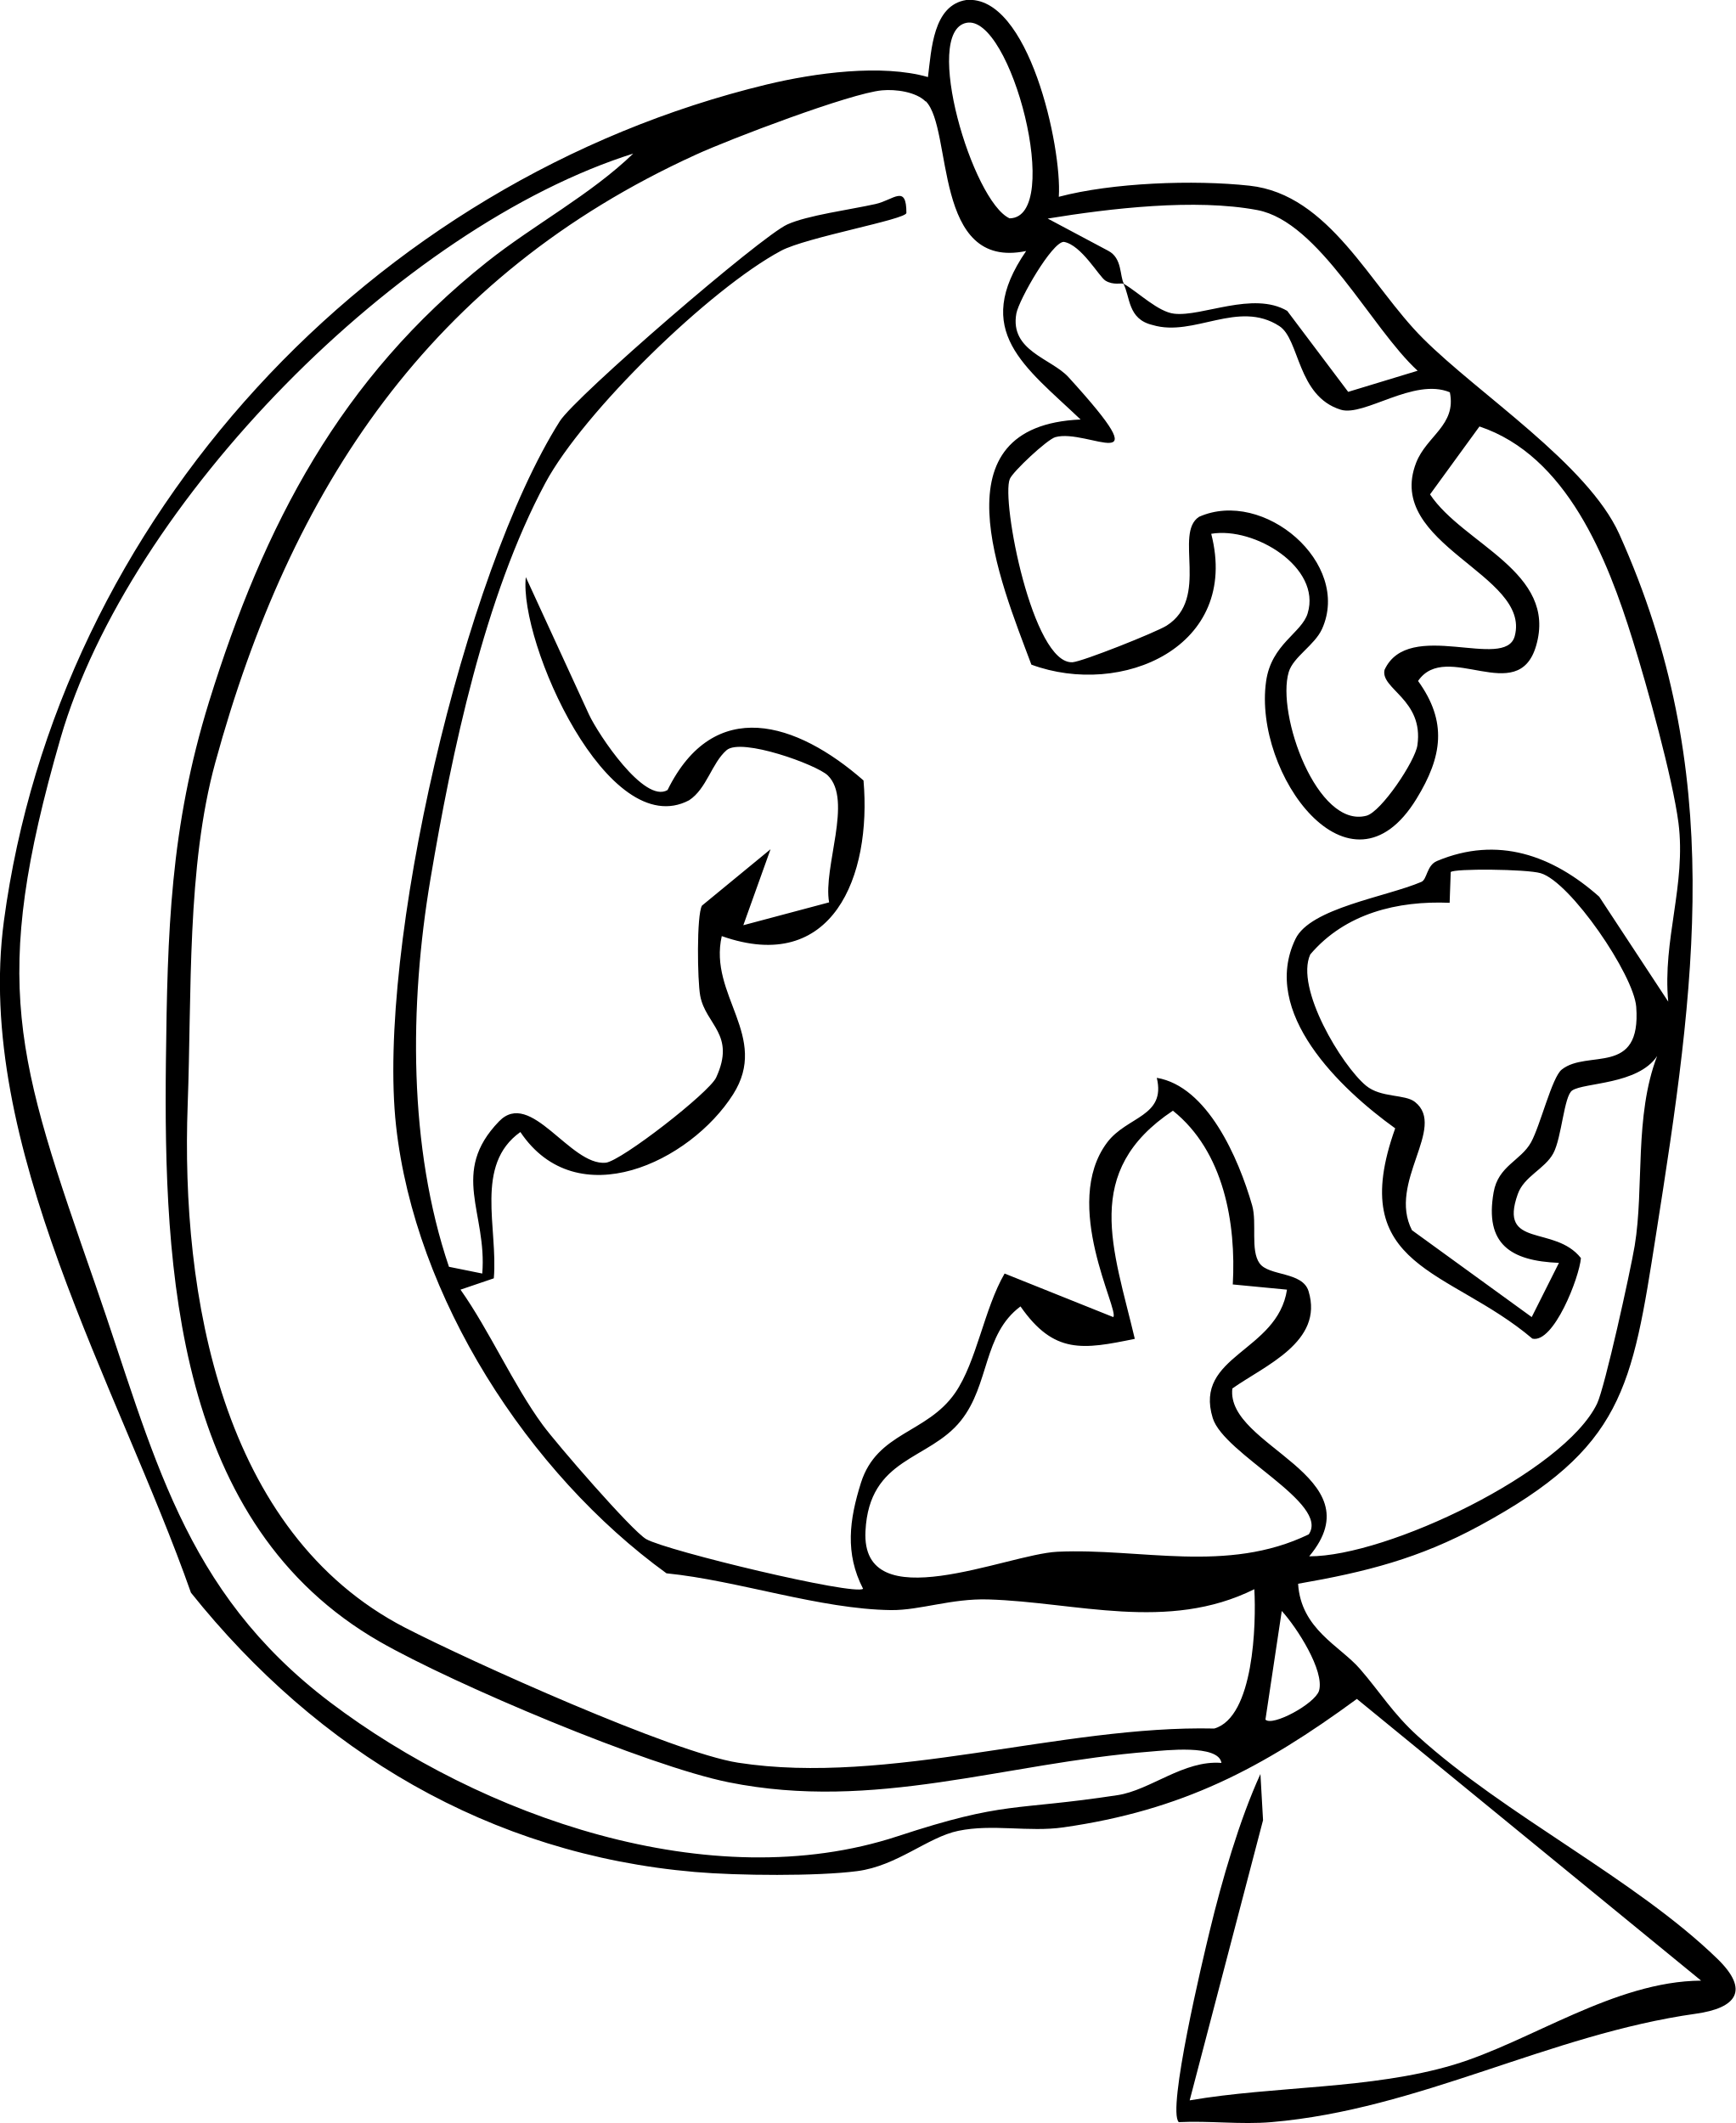
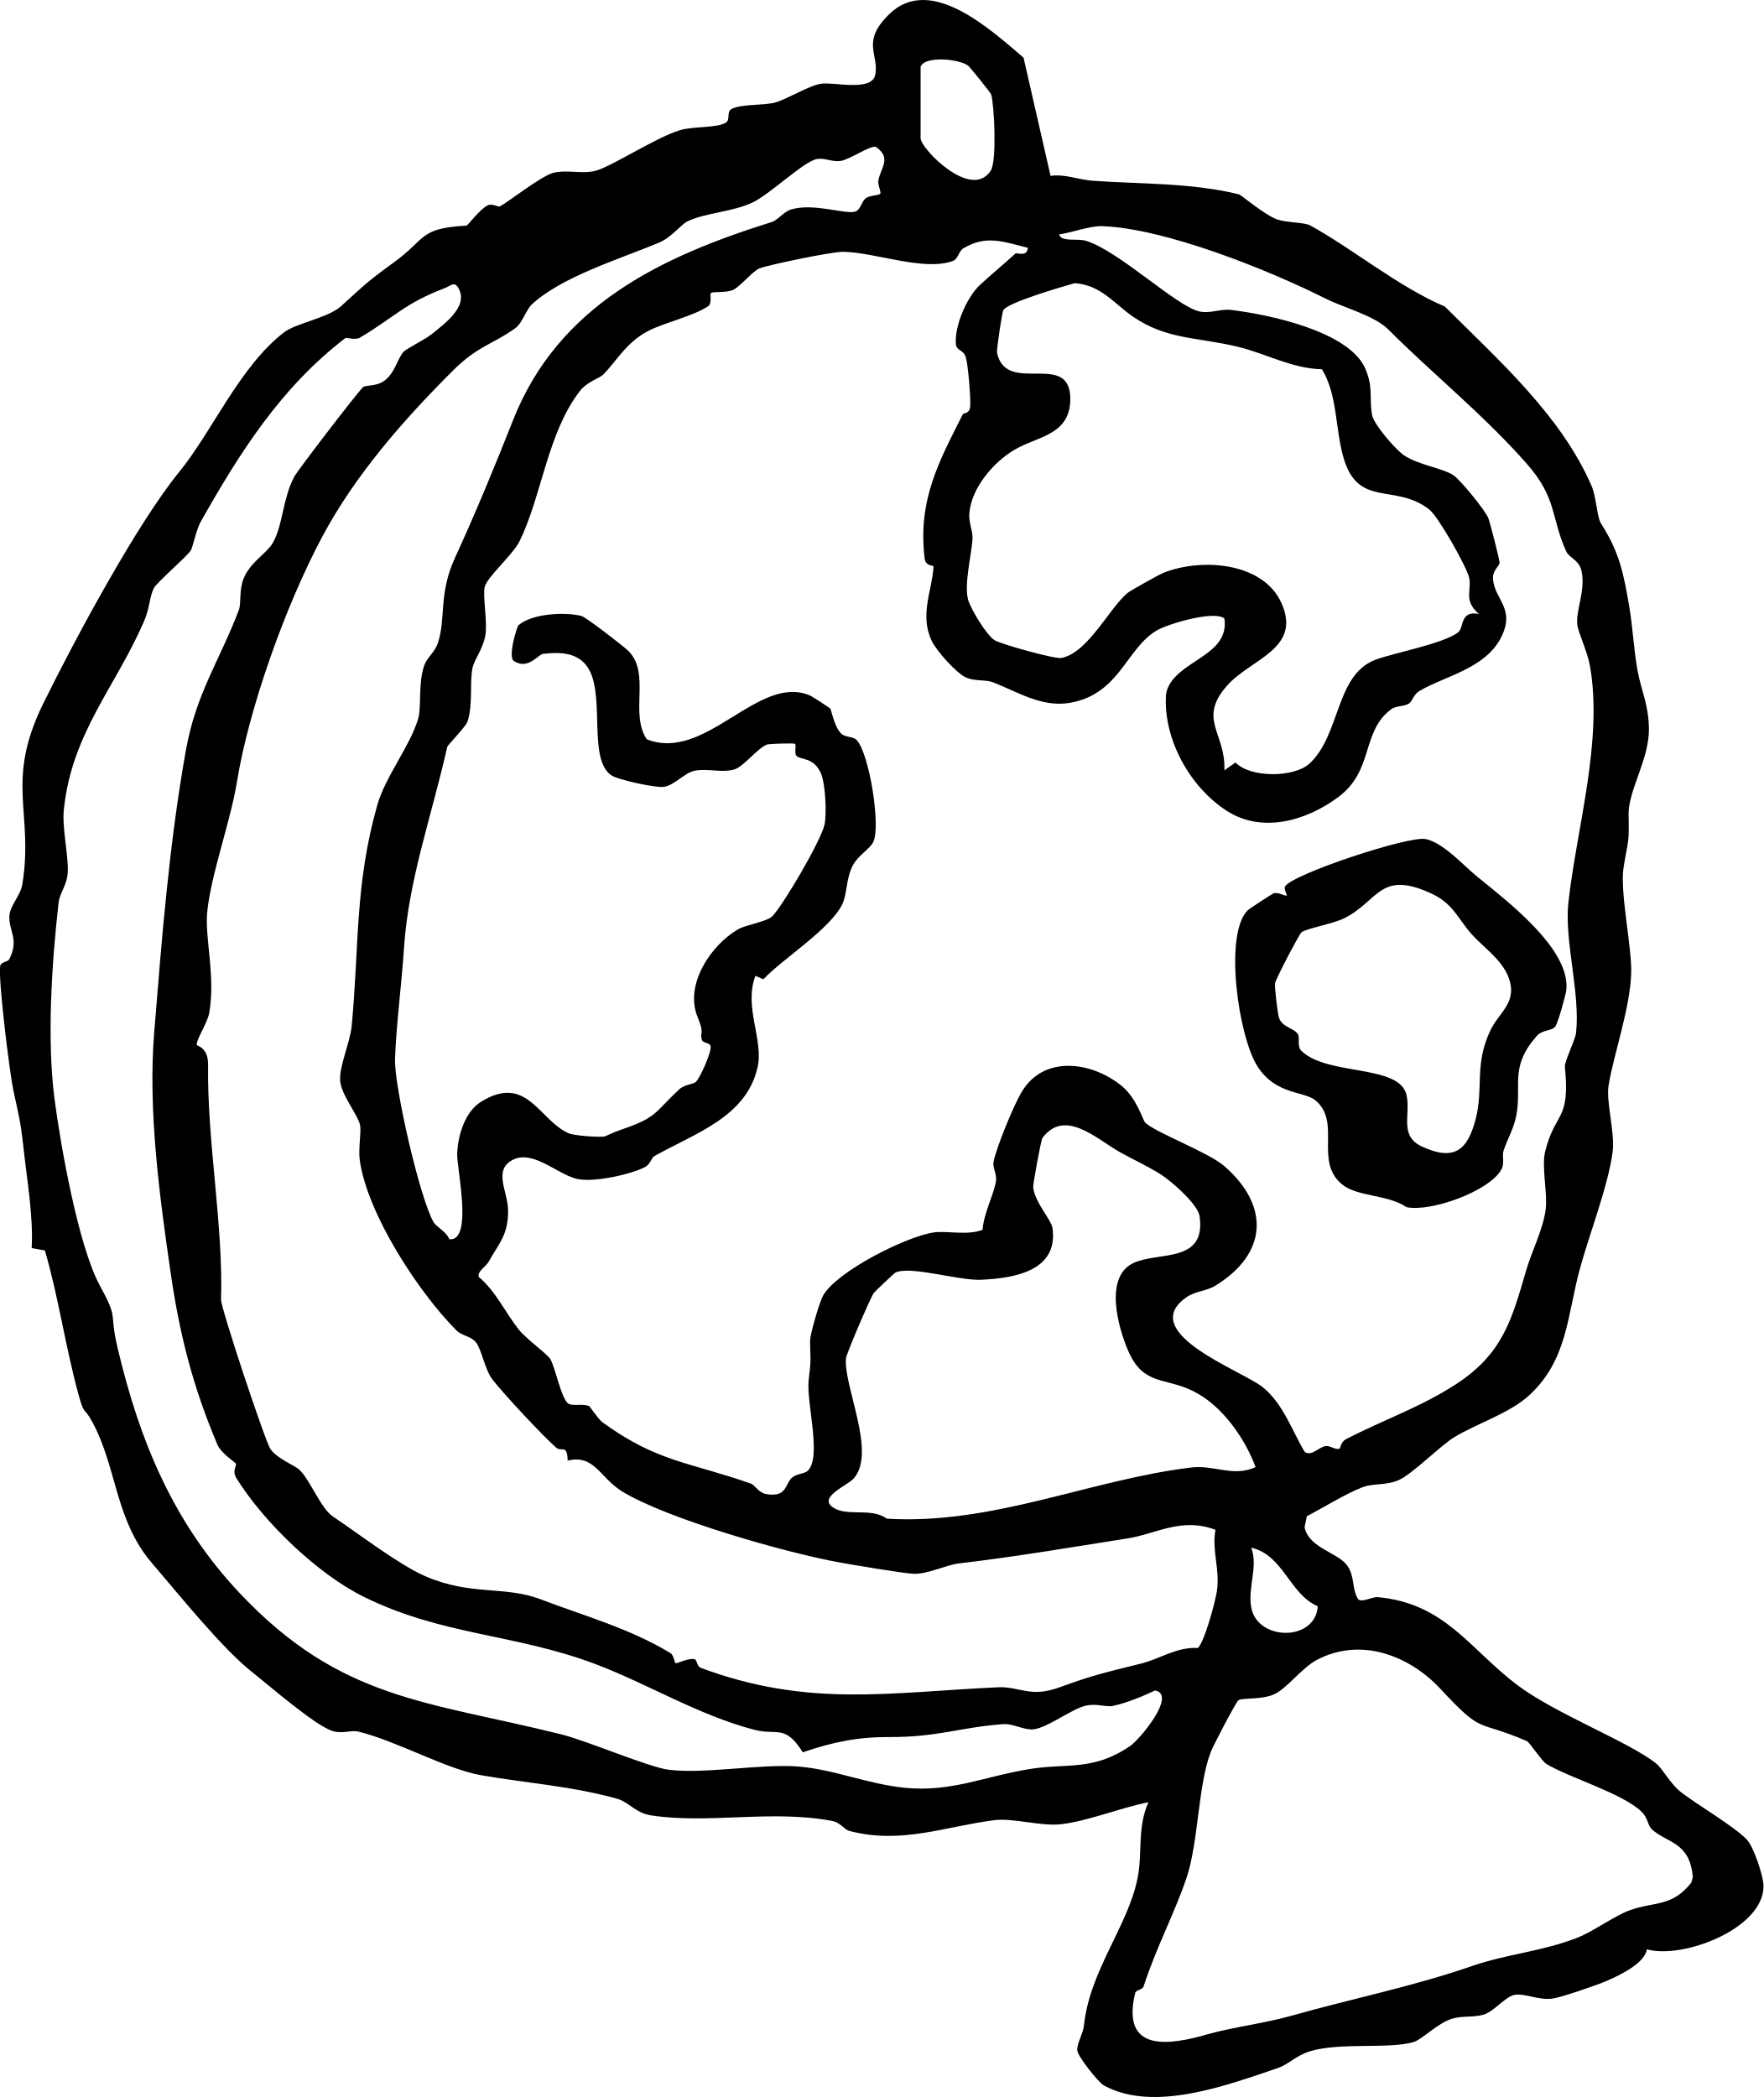
- <svg xmlns="http://www.w3.org/2000/svg" id="Layer_2" data-name="Layer 2" viewBox="0 0 79.7 97.52">
-   <g id="Layer_1-2" data-name="Layer 1">
-     <path d="M48.63,9.04c2.45-.65,6.2-.79,8.76-.51,3.68.4,5.54,4.6,7.97,7.02,2.56,2.56,7.56,5.77,9.01,8.98,4.93,10.95,3.49,20.73,1.69,32.17-1.11,7.08-1.5,9.8-8.1,13.38-2.78,1.51-5.23,2.13-8.34,2.67.13,2.09,1.92,2.85,2.84,3.91s1.52,2.06,2.66,3.09c4.01,3.64,9.97,6.55,13.76,10.23,1.5,1.46.86,2.26-.99,2.52-6.74.95-12.7,4.4-19.5,4.98-1.4.12-2.85-.07-4.25,0-.55-.54,1.11-7.51,1.43-8.82.54-2.24,1.36-5.08,2.32-7.17l.12,2.12-3.37,12.87c3.9-.67,8.32-.5,12.11-1.63,3.54-1.06,7.39-3.84,11.38-3.87l-15.81-12.94c-4.35,3.19-8.03,5.12-13.48,5.9-1.6.23-3.25-.17-4.83.16-1.4.29-2.8,1.61-4.64,1.85s-5.48.21-7.45.04c-9.44-.81-17.32-5.54-23.15-12.83C5.45,63.72-1.19,52.56.18,42.3,2.66,23.82,16.99,8.29,35.22,3.88c2.21-.53,5.27-.95,7.4-.34.16-1.25.23-3.3,1.76-3.54,2.87-.26,4.4,6.77,4.25,9.03ZM44.38,1.05c-2.03.43.29,8.21,1.99,8.98,2.49-.04.06-9.42-1.99-8.98ZM42.51,4.66c-.44-.44-1.37-.57-2-.51-1.45.13-7.02,2.25-8.56,2.96-12.21,5.57-18.61,15.32-22.06,27.91-1.32,4.81-1.08,10.62-1.27,15.72-.32,8.72,1.53,19.66,9.99,24.03,3.01,1.55,12.28,5.73,15.29,6.2,6.9,1.07,14.86-1.73,21.87-1.57,1.82-.52,1.93-4.81,1.84-6.4-3.98,1.98-8.2.59-12.22.47-1.7-.05-3.12.5-4.46.49-3.27-.04-7.03-1.36-10.32-1.69-6.36-4.61-11.55-12.67-12.42-20.56-.89-8.13,3.1-25.37,7.52-32.36.72-1.14,9.22-8.48,10.45-9.04.92-.42,2.9-.68,4.06-.94.83-.19,1.41-.92,1.41.41,0,.3-4.61,1.12-5.76,1.74-3.27,1.75-9.07,7.4-10.82,10.66-2.8,5.22-4.3,12.39-5.28,18.2s-1.01,12.32.85,17.81l1.53.31c.23-2.79-1.5-4.64.77-6.99,1.46-1.51,3.26,2.05,4.9,1.9.72-.08,4.75-3.22,5.07-3.91.92-1.99-.48-2.42-.73-3.76-.13-.69-.17-3.7.08-4.14l3.15-2.59-1.25,3.49,3.94-1.05c-.29-1.6,1.1-4.7-.06-5.83-.5-.49-3.97-1.75-4.65-1.16s-.91,1.77-1.72,2.3c-3.73,1.97-7.82-7.26-7.5-10.25l2.91,6.33c.42.89,2.53,4.09,3.6,3.45,2.14-4.34,5.93-3.13,9-.44.38,4.39-1.41,8.95-6.51,7.15-.62,2.71,2.21,4.61.52,7.27-1.97,3.1-7.17,5.6-9.77,1.73-2.12,1.51-1.02,4.41-1.22,6.72l-1.53.52c1.33,1.88,2.44,4.4,3.78,6.22.63.86,4.09,4.86,4.75,5.24.95.54,9.57,2.61,9.96,2.28-.84-1.63-.63-3.17-.1-4.86.74-2.35,3.03-2.26,4.33-4.14.99-1.44,1.33-3.86,2.27-5.48l4.99,2c.3-.29-2.41-5.18-.28-8.02.91-1.21,2.71-1.18,2.28-2.97,2.32.39,3.75,3.67,4.38,5.86.23.81-.09,2.06.34,2.66s1.97.37,2.25,1.28c.71,2.33-2.02,3.42-3.5,4.47-.31,2.68,6.64,3.99,3.53,7.71,3.58.01,11.7-3.87,13.22-7.01.36-.75,1.53-6.07,1.73-7.26.44-2.66-.03-5.94,1.03-8.71-.88,1.32-3.35,1.21-3.9,1.58-.38.25-.48,2.17-.87,2.89s-1.34,1.05-1.63,1.87c-.9,2.52,1.69,1.4,2.9,2.94-.07.88-1.25,3.93-2.23,3.7-3.82-3.24-8.61-3.2-6.3-9.66-2.52-1.81-6.21-5.32-4.58-8.7.68-1.42,4.17-1.93,5.78-2.62.27-.11.24-.76.72-.96,2.79-1.17,5.31-.26,7.45,1.64l3.17,4.82c-.27-2.82.83-5.37.47-8.21-.27-2.07-1.44-6.28-2.1-8.39-1.17-3.77-3.03-8.48-7.04-9.82l-2.27,3.12c1.52,2.29,5.87,3.56,4.87,6.96-.83,2.83-4.12-.29-5.42,1.61,1.35,1.87,1.12,3.47-.07,5.41-3.06,5.01-7.51-1.16-6.91-5.39.24-1.72,1.64-2.22,1.91-3.13.64-2.11-2.45-3.99-4.43-3.65,1.34,5.2-4.12,7.54-8.26,6.01-1.45-3.88-4.45-10.97,2.26-11.26-2.55-2.43-5.03-4.06-2.5-7.74-4.31.9-3.35-5.6-4.61-6.88ZM29.13,7.04C18.37,10.41,5.91,23.1,2.78,33.91c-3.25,11.26-2.05,14.6,1.6,25.1,2.69,7.73,3.98,14.03,10.79,19.19,6.9,5.22,17.43,8.98,26.05,6.15,5.02-1.65,5.27-1.15,10.11-1.89,1.51-.23,3.04-1.62,4.77-1.48-.13-.87-2.63-.57-3.27-.52-6.72.53-12.65,2.76-19.36,1.41-3.73-.75-12.61-4.5-16.03-6.46-9.37-5.38-9.93-17.03-9.82-26.66.07-5.94.19-10.72,1.98-16.51,2.53-8.16,6.04-14.86,12.77-20.21,2.18-1.73,4.77-3.09,6.74-5ZM51.62,13.04c.69.41,1.58,1.29,2.31,1.37,1.28.15,3.62-1.05,5.19-.13l2.8,3.72,3.19-.97c-2.14-1.96-4.51-6.84-7.36-7.38s-6.76-.08-9.63.39l2.78,1.48c.65.34.52,1.15.72,1.52-.1-.06-.48.08-.85-.15-.29-.18-1.1-1.64-1.91-1.78-.54,0-2.06,2.65-2.18,3.29-.31,1.72,1.6,2.06,2.39,2.92,4.37,4.8.9,2.34-.6,2.76-.38.11-1.95,1.58-2.09,1.92-.41.97,1.05,8.53,2.88,8.42.46-.03,3.82-1.37,4.32-1.68,2-1.27.32-4.23,1.49-5,2.97-1.32,7.01,2.13,5.65,5.15-.34.75-1.32,1.28-1.53,1.98-.58,1.94,1.31,7.2,3.57,6.6.68-.18,2.24-2.51,2.34-3.24.3-2.1-1.71-2.58-1.51-3.46,1.1-2.39,5.54.07,5.98-1.55.76-2.84-5.99-4.19-4.53-7.96.48-1.24,1.86-1.73,1.55-3.24-1.65-.69-3.93,1.13-5.01.8-2.01-.62-1.88-3.23-2.82-3.84-1.89-1.23-3.93.52-5.82-.05-1.16-.27-1.02-1.3-1.35-1.91ZM71.73,49.13c1.18-.94,3.66.34,3.42-2.88-.11-1.47-3.02-5.74-4.39-6.14-.63-.19-4.01-.22-4.13-.05l-.05,1.41c-2.39-.1-4.79.48-6.4,2.37-.71,1.55,1.45,5.11,2.56,6.03.69.57,1.79.38,2.25.75,1.47,1.17-1.27,3.69-.14,5.89l5.5,3.99,1.25-2.49c-2.21-.09-3.42-.85-3-3.24.21-1.22,1.25-1.45,1.72-2.3.43-.78.96-2.99,1.41-3.34ZM56.62,59.01c.16-2.83-.41-6.12-2.75-7.99-4.2,2.8-2.73,6.33-1.75,10.48-2.38.49-3.71.72-5.25-1.49-1.73,1.29-1.41,3.59-2.74,5.25-1.47,1.84-4.21,1.67-4.38,5.07-.21,4.1,6.5,1.06,8.81.95,3.82-.18,7.79,1.02,11.55-.8.98-1.43-3.9-3.68-4.41-5.34-.89-2.89,2.97-3.03,3.41-5.9l-2.5-.24ZM58.12,78.99c.32.33,2.26-.72,2.46-1.32.27-.92-1.03-2.93-1.71-3.67l-.75,4.99Z" />
+ <svg xmlns="http://www.w3.org/2000/svg" id="Layer_2" data-name="Layer 2" viewBox="0 0 789.3 938.56">
+   <g id="_Background_0_Image" data-name="&amp;lt;Background&amp;gt; 0 Image">
+     <path d="M470.2,78.71c6.45-.92,12.61,1.75,18.81,2.19,20.66,1.49,44.39.83,65.51,6.09,1.04.26,11.63,9.37,17.21,11.26,4.35,1.48,12.08,1.22,14.63,2.62,18.45,10.06,39.57,27.53,60.29,36.32,24.08,23.98,52.13,48.91,65.68,80.27,2.15,4.98,2.42,13.99,4.21,16.8,8.15,12.77,10.05,21.7,12.77,37.81,1.36,8.06,2.06,19.64,3.55,27.74,1.75,9.53,4.92,15.18,5.15,26.07.29,13.87-9.32,27.79-9.1,38.75.27,13.4-.12,10.51-2.23,23.5-1.8,11.06,3.8,35.73,3.39,47.63-.56,15.93-7.83,36.05-10.13,50.12-1.16,7.1,2.91,21.14,1.85,29.52-1.95,15.38-10.75,37.74-14.89,53.25-5.42,20.34-5.48,40.09-22.29,55.69-9.01,8.36-23.9,12.83-33.94,19.05-5.91,3.66-18.27,16.01-24.15,18.82s-11.63,1.52-16.59,3.4c-7.5,2.84-17.83,9.28-25.02,13.01l-1.02,4.93c1.9,9.34,14.87,11.26,19.06,17.12,3.62,5.06,1.9,10.29,4.95,15.14,2.03,1.54,6.09-1.22,8.84-.96,29.92,2.79,40.81,22.88,61.92,39,17.19,13.13,50.4,25.66,62.6,35.45,2.86,2.29,6.34,8.98,10.59,12.4,7.02,5.65,24.77,15.92,30.15,21.84,2.97,3.27,7.23,16.15,7.3,20.41.31,19.17-36.03,33.06-52.23,28.51-.78,6.1-11.9,11.55-18.06,14.18-4.35,1.86-20.22,7.36-24.21,7.88-6.52.85-12.63-2.7-17.3-1.58-3.92.94-8.93,7.38-13.43,8.74s-9.48.43-14.16,1.84c-6.38,1.92-13.51,9.36-17.24,10.44-11.34,3.28-32.57.03-46.24,4.1-6.27,1.87-9.73,5.92-14.44,7.51-22.26,7.52-55.38,20.11-77.84,7.87-2.6-1.42-11.85-13.14-12-15.72-.18-3.24,2.61-7.51,2.98-11.05,2.56-24.76,19.6-44.29,24-65.95,2.3-11.3-.25-22.57,4.87-34.09-12.04,2.35-27.34,8.54-39.16,9.85-9.01,1-21.45-2.87-29.63-1.84-22.13,2.77-41.93,11.02-65.24,4.78-1.92-.51-3.96-3.73-7.36-4.38-27.44-5.24-55.28,1.5-81.42-2.56-6.5-1.01-9.97-5.96-14.67-7.31-20.1-5.75-41.22-7.11-61.33-10.65-15.45-2.72-37.47-15.23-54.68-19.48-3.39-.84-6.84,1.06-11.42-.21-7.61-2.11-28.51-20.34-36.01-26.25-13.71-10.81-32.66-34.53-44.99-48.88-16.67-19.4-15.65-42.68-26.75-63.24-4-7.41-3.47-2.28-6.31-12.69-5.77-21.21-8.88-43.37-14.94-64.09l-5.91-1.07c.78-14.24-2.09-30.34-3.68-45.03-1.33-12.28-2.52-16.07-4.55-25.72-1.61-7.65-6.97-50.33-5.81-55.7.36-1.65,3.39-1.64,3.98-2.77,4.61-8.96-.3-12.72.09-19.51.26-4.63,4.95-8.87,5.81-14.21,5.17-32.16-7.91-45.62,9.29-80.68,14.04-28.62,42.07-80.71,60.77-103.6,15-18.36,27.07-47.17,46.95-62.58,5.45-4.22,19.71-6.43,25.64-11.79,9.73-8.78,11.41-10.77,23.22-19.29,15.25-10.99,11.36-15.54,32.88-16.75.65-.04,5.81-7.23,9.46-9.05,2.13-1.06,4.49.83,5.46.43,2.75-1.13,18.32-13.51,23.85-14.97,6.2-1.63,12.83.67,19.04-.96,7.2-1.89,26.85-14.87,37.81-18.18,5.78-1.75,16.23-.91,20.36-3.27,2.3-1.31.31-4.85,2.6-6.14,4.28-2.4,14.54-1.53,19.73-2.99s15.02-7.59,20.41-8.38c5.83-.85,22.67,3.66,24.24-3.95,1.89-9.18-6.7-14.76,6.5-27.4,18.38-17.6,45.12,7.11,59.88,19.69l12.09,52.9ZM412.04,29.91v31.99c0,4.5,22.7,28.06,31.41,14.43,2.76-4.31,1.58-29.16.18-34.03-.23-.79-9.53-12.28-10.17-12.79-4.06-3.28-19.89-4.54-21.42.4ZM393.99,86.71c.52-.64-1.24-4.09-.86-6.02,1.15-5.79,5.98-9.95-1.05-14.9-2.27-1.05-11.61,5.63-15.91,6.25-3.73.54-7.03-1.51-10.63-.84-5.88,1.09-20.99,15.81-28.72,19.44-9.11,4.29-21.12,4.57-29.14,8.43-2.87,1.38-7.04,7.16-12.83,9.58-17.23,7.22-43.33,15.11-56.81,27.58-2.48,2.3-4.27,8.42-7.42,10.68-10.09,7.23-16.8,7.92-27.67,18.74-22.39,22.3-44.02,46.98-58.78,74.67-16.34,30.67-32.71,76.48-38.09,109.44-2.98,18.27-11.58,41.29-13.32,58.27-1.2,11.74,3.77,28.62.9,45.25-.81,4.69-5.68,11.6-5.62,14.35.01.56,5.19.99,5.09,8.91-.47,34.48,6.85,71.77,5.8,105.19-.11,3.54,19.78,63.58,22.15,66.89,3.18,4.46,10.93,7.18,13.14,9.41,4.8,4.84,9.39,17.1,14.82,20.74,11.73,7.85,29.63,21.65,41.29,26.69,20.62,8.92,35.38,4.16,51.64,10.34,20.08,7.64,39.62,12.95,58.04,24.03,1.59.95,1.79,4.11,2.34,4.52.58.43,5.3-2.28,8.4-1.78,1.25.2,1.11,3.23,2.88,3.9,48.12,17.95,84.67,10.92,132.98,8.71,9.88-.45,14.37,4.82,27.44.08,16.49-5.98,20.44-6.61,36.86-10.74,8.31-2.09,15.82-7.47,25.2-6.92,3-2.67,7.76-20.49,8.51-25.31,1.55-9.94-2.33-17.88-.62-27.59-15.12-5.75-26.49,1.82-39.11,3.81-25.44,4.01-50.12,8.23-75.83,11.25-5.52.65-13.97,4.87-20.11,4.63-4.65-.18-27.03-3.99-33.01-5.05-23.39-4.16-77.63-19.51-97.62-31.9-9.9-6.14-12.27-16.61-24.26-13.72-.14-7.63-2.72-3.67-5.14-5.8-6.13-5.4-23.54-24.05-28.53-30.52-3.42-4.44-4.77-13.33-7.38-16.61-2.27-2.84-6.3-2.89-8.74-5.35-17.09-17.22-39.81-52.03-43.24-76.09-.73-5.12.71-12.52.15-15.67-.78-4.39-8.53-13.73-8.96-20.05s4.49-17.2,5.17-24.31c3.38-35.15,1.34-63.5,11.52-99.14,3.59-12.57,14.71-26.47,18.2-38.35,1.7-5.8-.12-15.85,2.8-24.06,1.35-3.8,4.63-5.59,6.12-10.15,3.65-11.12.13-21.73,7.7-38.18,9.2-19.98,18.34-42.21,25.79-61.13,20.37-51.76,66.36-73.41,115.87-88.94,2.75-.86,5.41-4.62,8.59-5.59,10.17-3.12,24.32,2.33,28.81.91,2.43-.77,2.72-4.41,4.68-5.95,1.68-1.32,5.89-1.24,6.53-2.04ZM593.26,133.63c-25.44-12.79-71.9-31.5-100.16-32.41-5.25-.17-13.5,2.95-19.06,3.69.92,3.58,8.1,1.65,12.08,2.88,14.66,4.53,40.01,28.96,50.48,31.55,4.87,1.21,9.51-1.21,14.42-.62,16.66,2.01,52.59,9.45,59.98,26.12,3.77,8.51,1.72,13.4,3.1,20.9.78,4.25,10.45,15.38,14.09,17.9,6.48,4.5,17.44,5.81,22.37,9.09,2.94,1.95,13.88,15.27,15.5,19,.78,1.81,5.16,19.04,5.12,20.07-.05,1.69-3.27,3.29-2.94,7.49.73,9.15,10.3,13.16,3.46,26.27-7.18,13.77-24.88,16.95-36.37,23.68-2.77,1.62-3.04,4.53-4.77,5.66-2.21,1.44-5.69.86-7.94,2.56-13.5,10.13-7.54,27.3-23.65,39.3-14.32,10.67-34.23,16.36-50.03,6.07-16.52-10.76-27.99-31.76-27.12-51.04.08-1.74.51-3.38,1.33-4.92,6.26-11.8,27.16-14.03,24.86-30.04-4.51-3.75-24.81,2.31-29.87,5.12-14.07,7.84-16.75,28.73-39.31,32.62-12.57,2.17-23.43-4.95-34.4-9.19-3.35-1.3-7.71-.36-11.92-2.08s-13.39-11.99-15.52-16.49c-5.52-11.66.21-22.49.83-33.14.06-.96-3.51.09-3.97-3.71-3.23-26.53,6.84-44.08,17.07-64.56.3-.61,3.06-.1,3.32-3.5s-.92-18.92-2.03-22.14c-1.23-3.54-4.14-2.61-4.39-5.84-.63-8.11,4.91-20.97,10.82-26.43,4.88-4.51,10.77-9.37,15.83-14.01.66-.61,5.22,1.83,5.55-2.58-10.8-2.62-18.47-5.94-28.82.23-2.21,1.32-2.26,4.76-4.72,5.67-13.06,4.81-35.23-4.07-49.43-4.09-4.97,0-32.41,5.69-37.04,7.37-3.12,1.13-8.8,8.39-12.03,9.73s-8.84.55-9.74,1.35c-.76.68.68,4.56-1.34,5.92-6.52,4.4-19.22,7.19-26.64,10.98-9.8,5.01-14.36,13.55-20.11,19.44-1.97,2.02-7.17,3.07-10.69,7.62-14.4,18.57-17.07,47.12-26.93,67.14-2.97,6.04-14.41,15.81-15.6,20.46-.99,3.88,1.43,16.14.21,22.15s-4.94,10.42-5.7,14.31c-1.31,6.69.33,15.96-2.21,23.82-.7,2.17-8.88,10.53-9.04,11.24-6.9,30.7-17.38,59.64-19.35,89.8-1.05,16.06-3.54,35.01-4.04,49.99-.41,12.12,11.19,62.8,17.37,73.18,1.02,1.71,5.92,4.35,6.9,7.44,10.89,1.27,3.25-32.19,3.55-38.39.39-8.22,3.44-18.7,10.79-23.21,20.53-12.62,26,8.6,39.19,14.2,2.54,1.08,14.17,1.92,16.19,1.34.45-.13,4.04-1.92,7.39-3.05,16.08-5.44,14.57-7.52,25.79-17.95,2.44-2.27,6.12-2.16,7.52-3.4,1.64-1.45,7.29-13.65,6.51-16.11-.48-1.51-3.42-1.17-3.85-2.63-1.12-3.86,1.39-2.22-1.92-10.23-5.92-14.31,5.65-31.97,18.03-39.25,3.4-2,12.79-3.44,15.23-5.74,4.57-4.3,22.23-34.29,23.59-41.37.96-5.01.34-17.95-1.56-22.51-3.19-7.66-9.44-6.17-11.04-8.05-1.1-1.3-.02-4.24-.56-5.32-.28-.55-11.72,0-12.36.18-4.05,1.14-10.74,10.05-14.91,11.23-5.53,1.57-11.91-.49-17.48.51-4.95.89-9.32,6.78-14.32,7.3-3.64.38-20.38-3.14-23.36-5.27-10.17-7.24-2.94-34.12-9.64-46.85-4.25-8.07-12.67-8.4-20.87-7.41-2.08.25-6.63,7.24-12.89,3.24-3.02-1.73,1.33-15.51,1.94-16.04,6.05-5.27,20.63-6.08,28.23-4.18,1.93.48,19.23,13.8,21.17,15.82,9.79,10.18.32,27.73,8.03,39.36,26.34,10.52,49.96-29.52,73.11-19.57,1,.43,8.76,5.47,9.08,5.91.42.55,1.71,8,4.86,11.16,1.71,1.71,5.34,1.08,7.03,2.98,5.58,6.27,10.74,38.4,7.32,45.49-1.53,3.18-6.76,5.89-9.19,10.55-3.06,5.88-2.42,12.52-4.69,17.3-5.31,11.16-27.27,24.86-35.29,33.61l-3.59-1.54c-5.32,13.92,3.77,28.62.96,40.98-5.06,22.26-27.88,29.4-46.25,39.74-1.2.68-1.77,3.65-4.06,4.84-6.6,3.43-23.79,7.16-30.94,5.23-9.21-2.49-20.34-13.98-29.56-7.7-6.96,4.75-1.02,13.73-.85,21.62.25,11.37-4.46,15.45-8.63,23.17-1.27,2.34-5.09,4.18-4.55,6.81,7.91,6.74,11.77,15.78,17.99,23.66,3.08,3.9,12.46,10.72,13.98,13,2.31,3.47,5.06,18.44,8.3,20.16,2.2,1.17,5.86-.15,9.09,1,.45.16,4.21,5.97,6.05,7.3,24.73,17.97,38.91,17.73,66.43,27.45,1.97.7,3.31,4.12,7.1,4.73,9.3,1.5,8.15-4.85,11.46-7.52,2.09-1.69,5.53-1.57,6.96-3,6.35-6.36-.83-30.71.37-40.65,1.3-10.73.65-8.24.62-17.49,0-2.92,4.15-17.17,5.76-20.11,5.98-10.91,37.43-26.64,49.61-28.38,5.85-.84,15.01,1.47,21.83-1.15.55-7.33,4.5-14.5,5.92-21.26.72-3.41-1.51-6.63-1.02-9.12,1.3-6.59,8.83-24.92,12.51-31.19,9.82-16.75,31.2-13.85,44.69-2.99,6.91,5.56,9.63,15.43,10.64,16.49,4.05,4.27,28.21,13.26,35.38,19.47,20.63,17.86,19.43,39.37-4.07,53.67-3.94,2.4-8.86,2.31-12.86,5.13-22.43,15.83,24.84,32.78,34.07,40.11s13.15,19.44,18.93,29.08c3.27,2.08,5.91-2,9.33-2.61,1.97-.35,4.55,1.9,6.3,1.11.33-.15.47-2.99,2.9-4.25,16.63-8.57,33.74-14.46,49.27-24.62,20.94-13.7,24.88-28.89,31.33-50.94,2.63-8.99,7.48-17.99,8.7-27.15.94-7.06-1.89-19.18-.24-25.89,4.52-18.41,11.33-13.3,8.84-38.09-.22-2.23,4.67-11.98,5.02-15.21,1.92-17.77-5.32-41.2-3.44-58.26,3.64-33.04,15.54-72.25,9.67-105.78-1.14-6.53-5.18-14.71-5.67-18.5-.81-6.29,3.67-15.07,1.95-23.79-1.07-5.38-5.58-6.06-6.92-9.05-7.05-15.71-3.99-23.7-17.68-39.28-19.22-21.86-42.44-40.48-61.94-60.06-6.2-6.22-19.95-9.74-28.1-13.84ZM192.91,149.83c5.15-4.38,17.23-12.38,12.22-20.98-1.82-3.13-3.61-.82-5.96.07-18.22,6.91-22.57,13.01-38.04,22.19-2.15,1.28-6.04-.2-6.64.26-28.86,22.19-47.2,51.25-64.66,82.14-2,3.54-3.54,11.44-4.43,12.84-1.79,2.84-15.51,14.55-16.64,17.04-2.01,4.42-1.62,8.56-4.42,14.98-12.81,29.42-32.18,49.69-35.76,83.88-.86,8.2,1.95,19.76,1.77,27.55-.15,6.43-3.62,9.56-4.14,14.2-3.08,27.53-5.24,61.07-1.85,87.52,2.69,21.02,10.77,66.34,20.29,83.78,8.68,15.91,4,11.08,7.97,27.93,9.93,42.15,25.15,78.37,54.38,109.51,45.47,48.43,84.43,48.56,144.41,63.57,11.49,2.88,39.02,14.68,47.87,15.78,16.07,2.01,40.99-2.7,57.73-1.46,16.07,1.19,31.25,7.91,48.06,9.54,20.57,2,34.76-4.87,55.35-8.33,17.1-2.88,28.59,1.09,45.42-10.39,4.39-3,21.03-23.05,11.12-24.83-5.58,2.63-12.82,5.62-18.75,6.87-3.3.7-7.17-1.23-12.29-.06-6.2,1.41-16.82,9.7-23.22,10.56-4.09.55-9.2-2.63-13.71-2.31-19.07,1.37-29.28,5.88-50.97,5.77-13.91-.07-25.29,2.23-38.72,6.83-8.02-12.73-11.46-7.39-21.79-10.1-24.9-6.51-47.92-20.68-71-29.38-36.17-13.63-68.23-12.69-103.52-30.03-20.69-10.16-44.86-33.36-57.11-53.07-2.18-3.5.14-5.48-.32-6.64-.22-.55-6.58-4.52-8.28-8.54-10.93-25.86-16.86-48.94-20.93-77.04-4.92-33.96-10.17-72.51-7.34-107.35,3.43-42.12,6.65-84.13,14.19-126.35,4.57-25.55,15.12-40.1,23.71-62.78,1.1-2.92.05-9.11,2.17-14.2,3.02-7.24,10.21-11.1,12.9-15.61,4.59-7.68,4.53-20.11,9.69-29.77,1.68-3.14,28.87-38.52,30.83-40.14,1.15-.95,5.5-.42,8.66-2.31,5.58-3.33,6.52-10.32,9.5-13.54,1.3-1.41,10.04-5.77,12.2-7.61ZM507.23,141.82c-8.51-5.8-14.34-14.24-26.24-15.09-5.44,1.58-29.89,8.59-31.96,12.13-.52.89-3.06,17.65-2.78,19.02,4.06,19.48,33.26-1.63,32.78,21.18-.33,15.93-15.06,16.22-25.34,22.46-9.38,5.7-18.94,16.98-19.85,28.31-.33,4.13,1.72,8.09,1.43,11.67-.6,7.47-3.81,20.2-1.98,26.9,1.15,4.19,8.31,16.02,11.95,18.19,2.95,1.76,26.74,8.43,29.74,7.9,11.81-2.07,21.75-22.62,29.62-29.05,1.45-1.18,13.98-8.17,16.01-9,16.96-6.88,44.89-4.91,53.03,13.69,8.94,20.42-13.84,24.68-24.5,36.81-13.23,15.05-.46,21.1-1.14,37.84l4.96-3.5c6.67,6.91,26.16,6.82,33.05.53,14.01-12.77,11.56-39.59,29.49-46.48,8.01-3.08,30.8-7.24,37.15-12.36,2.69-2.17.69-9.83,9.3-8.19-7.21-6-3.08-10.9-4.43-16.36-1.26-5.06-13.77-27.21-17.8-30.37-15.33-12.04-31.97-.33-38.49-23.49-3.68-13.06-2.6-27.88-9.57-39.3-13.21-.26-24.8-6.87-37.17-9.93-18.19-4.5-32.01-3.12-47.29-13.53ZM501.15,515.62c-10.53-5.95-24.52-19.67-34.58-6.3-.67.89-4.25,20.75-4.15,21.93.59,6.76,8.17,14.78,8.66,18.4,2.63,19.17-16.99,22.49-32.15,23.14-9.91.42-31.18-6.33-38.07-3.27-.61.27-9.39,8.64-9.78,9.18-1.45,2.05-12.23,27.03-12.44,29.26-1.15,12.6,13.78,42.14,3.48,53.73-2.98,3.35-16.27,8.43-9.18,13.07,6.39,4.19,16.77-.19,24,4.95,47.27,2.91,90.98-17.43,136.22-22.9,10.35-1.25,18.81,4.42,28.81-.17-5.02-13.42-15.42-28.12-28.61-34.35-12.32-5.81-21.73-2.3-28.37-17.61-4.61-10.63-10.98-33.4,2.5-39.48,11.32-5.11,32.38.24,29.42-20.82-.75-5.33-12.35-15.47-17.07-18.54-5.87-3.81-13.03-7.02-18.72-10.24ZM589.8,718.92c-12.56-5.28-15.3-22.88-29.8-26.24,3.27,8.61-1.71,17.84.05,26.93,2.9,14.94,28.69,15.18,29.75-.7ZM644.73,755.91c-13.91-14.9-35.62-23.41-55.42-12.94-6.44,3.41-13.19,12.53-18.77,15.22s-14.28,1.59-16.22,2.78c-1.11.68-11.27,20.27-12.3,22.88-5.87,14.88-5.56,40.78-11.01,56.78s-13.45,30.86-19.17,48.42c-.52,1.6-3.41,1.53-3.76,2.95-6.47,26.8,15.16,23.45,32.33,18.51,11.16-3.21,25.32-4.82,38.06-8.44,26.15-7.41,53.72-12.93,79.97-22,16.33-5.64,31.28-6.51,47.28-12.7,7.51-2.91,16.55-9.77,23.64-12.35,11.18-4.08,18.8-1.31,27.63-12.41l.67-2.56c-1.4-15.8-11.45-15.02-18.34-21.31-1.93-1.76-1.56-4.86-4.6-7.85-8.28-8.16-32.49-15.27-42.61-21.4-1.9-1.15-7.6-9.75-8.73-10.23-23.28-10.02-19.02-2.3-38.66-23.34Z" />
+     <path d="M660.72,392.01c13.29,10.88,42,32.4,40.34,50.85-.22,2.46-3.8,15.1-4.94,16.57-1.68,2.16-5.74,1.33-8.29,4.22-12.27,13.9-6.68,21.62-9.11,35.3-1.02,5.75-3.88,10.54-5.7,15.83-.92,2.67.51,5.6-.97,8.48-5.01,9.72-31.7,19.41-42.6,17.01-8.1-5.67-21.99-4.54-28.82-10.2-12.51-10.37-.27-27.35-11.6-37.36-5.22-4.61-17.94-2.31-26.34-15.61s-15.08-59.2-4.15-69.79c.49-.47,10.75-7.2,11.39-7.44,2.3-.85,5.15,1.48,6.06.88.17-.11-1.5-2.83-.83-4,3.09-5.42,55.19-22.75,62.88-21.21,7.88,1.57,16.92,11.75,22.67,16.46ZM658.65,418.1c-6.2-6.92-8.11-13.74-18.55-18.44-22.75-10.24-23.05,3.77-38.75,11.47-4.58,2.25-16.83,4.5-18.84,6.15-1.02.83-11.67,21.13-11.85,22.84-.2,1.92,1.16,13.41,1.73,15.25,1.37,4.38,6.43,4.62,8.43,7.34,1.16,1.58-.46,5.51,1.58,7.55,11.5,11.46,44.12,5.89,47.14,19.92,1.92,8.93-3.47,18.21,6.97,23.02,14.37,6.62,20.45,1.68,24.08-12.82,3.41-13.62-.78-24.2,6.57-39.42,3.92-8.12,12.52-12.56,7.78-24.11-3.14-7.64-11.29-13.15-16.3-18.75Z" />
  </g>
</svg>
